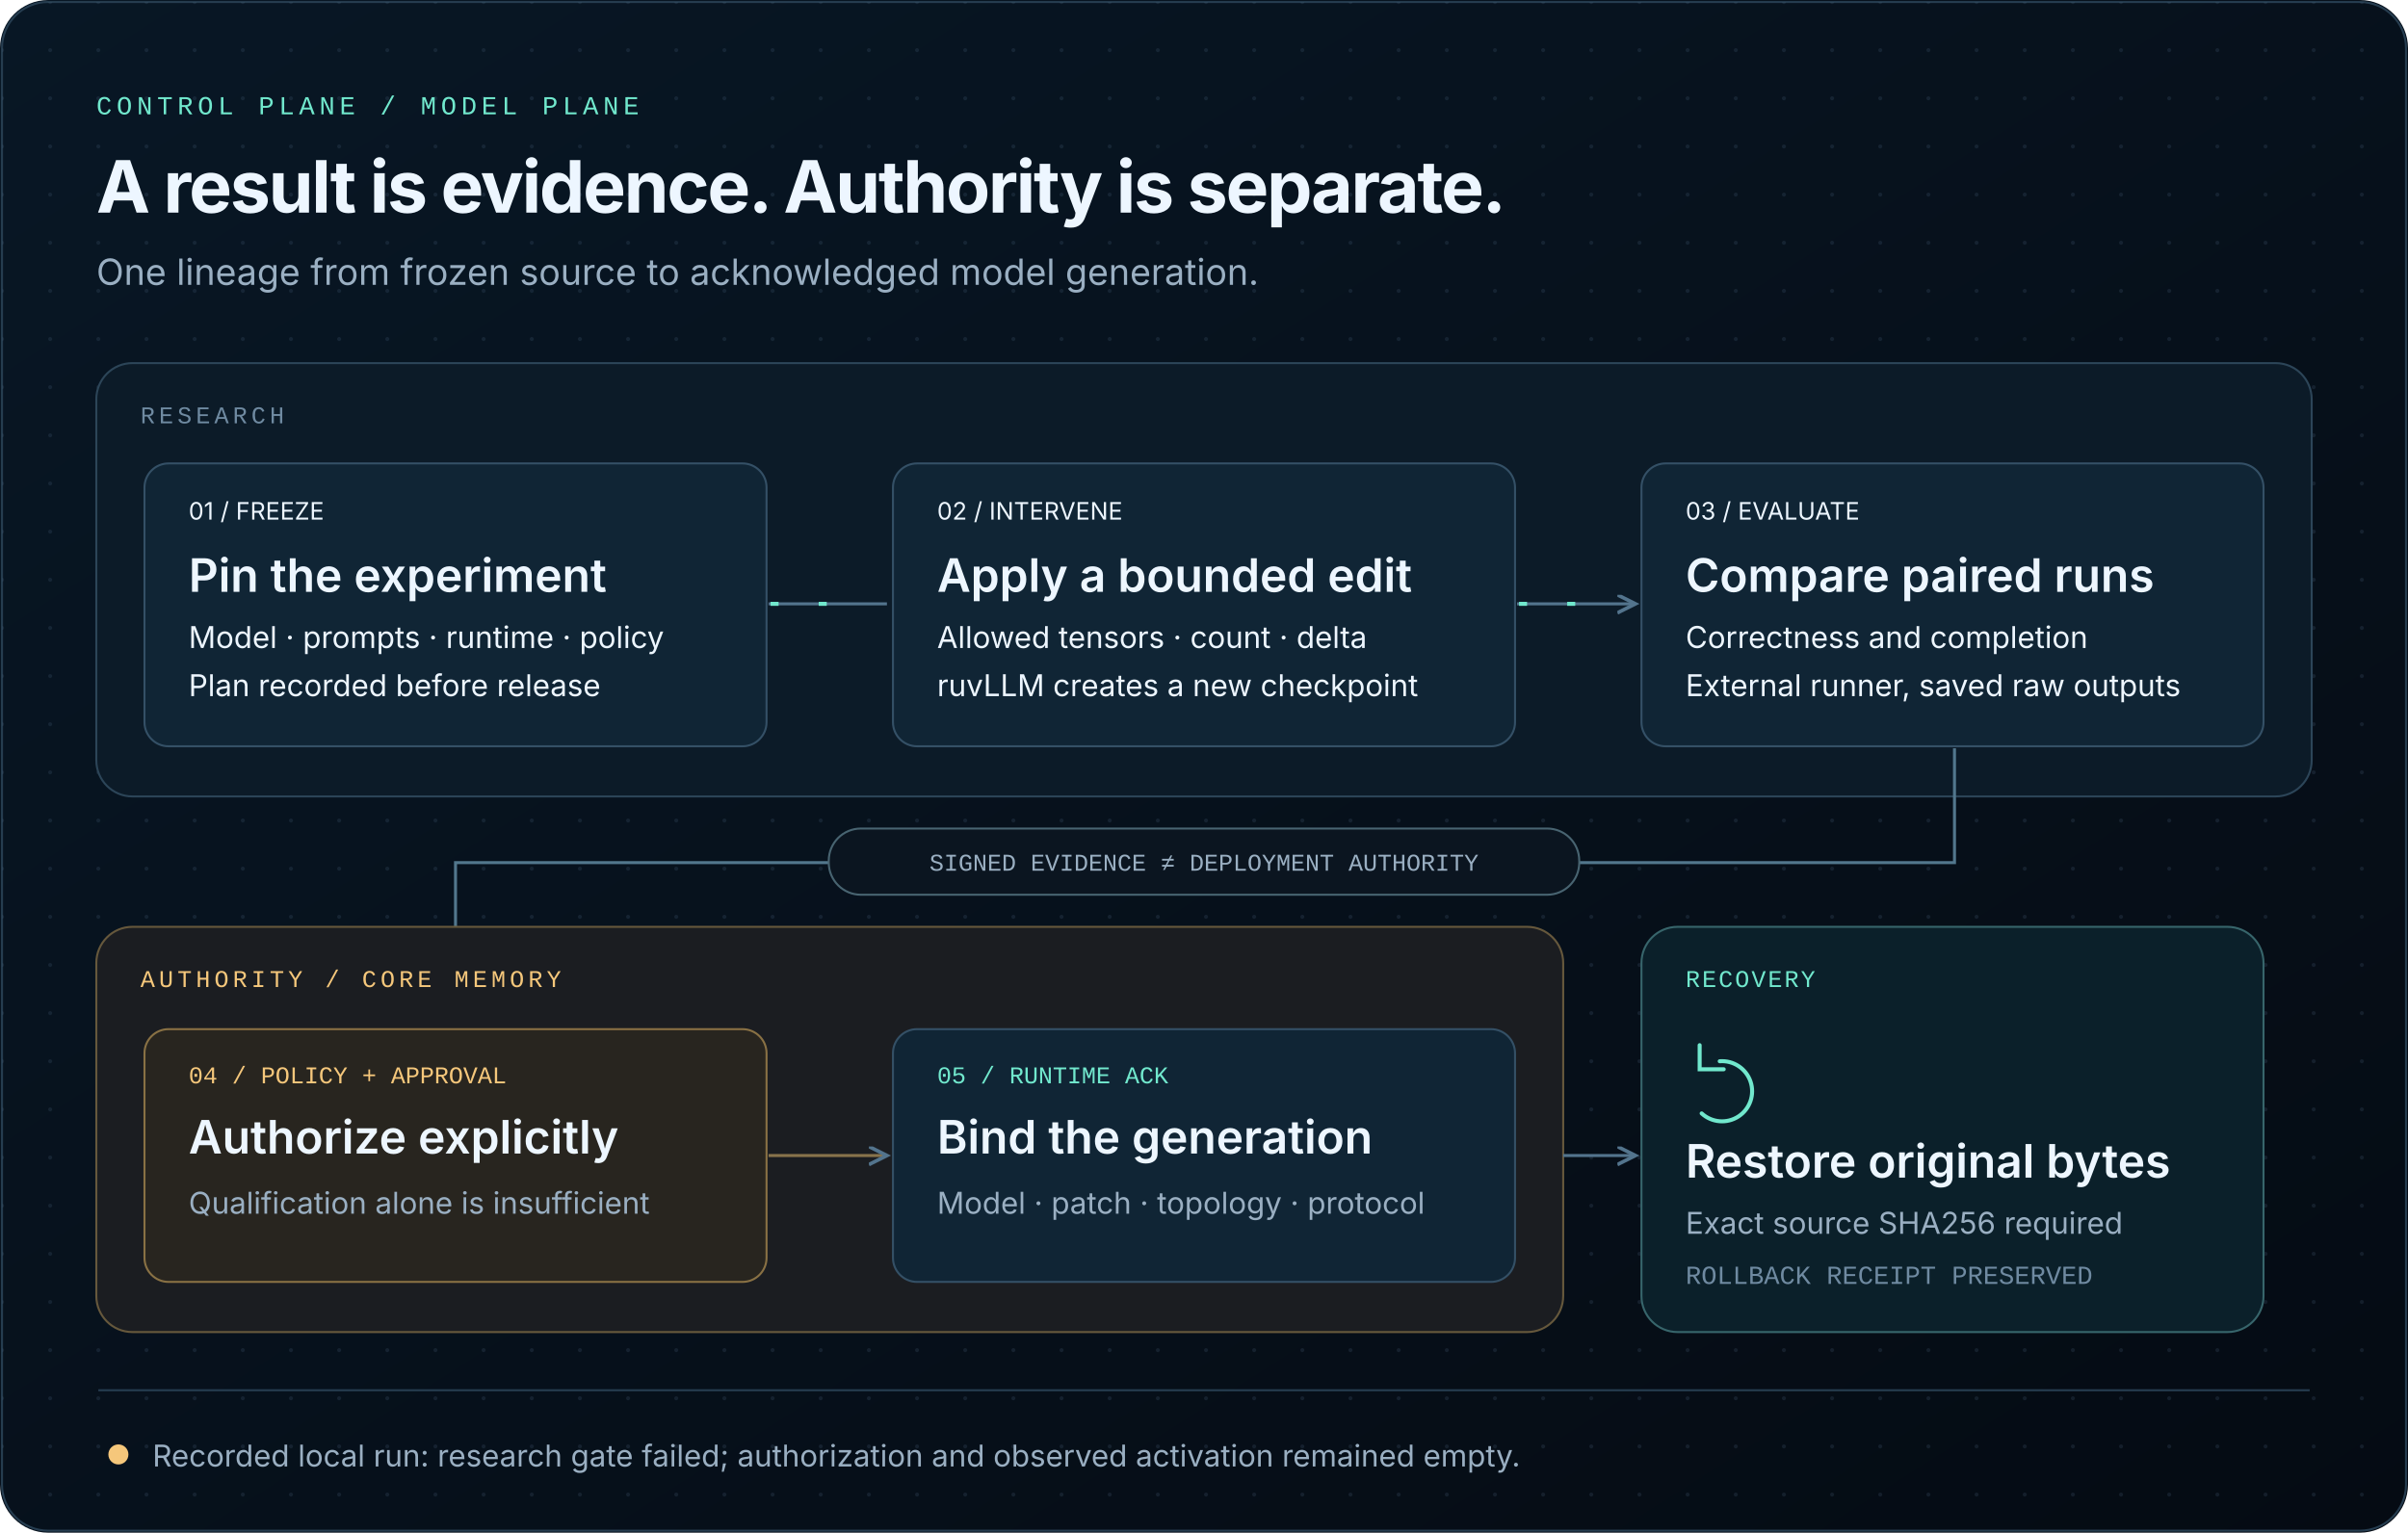
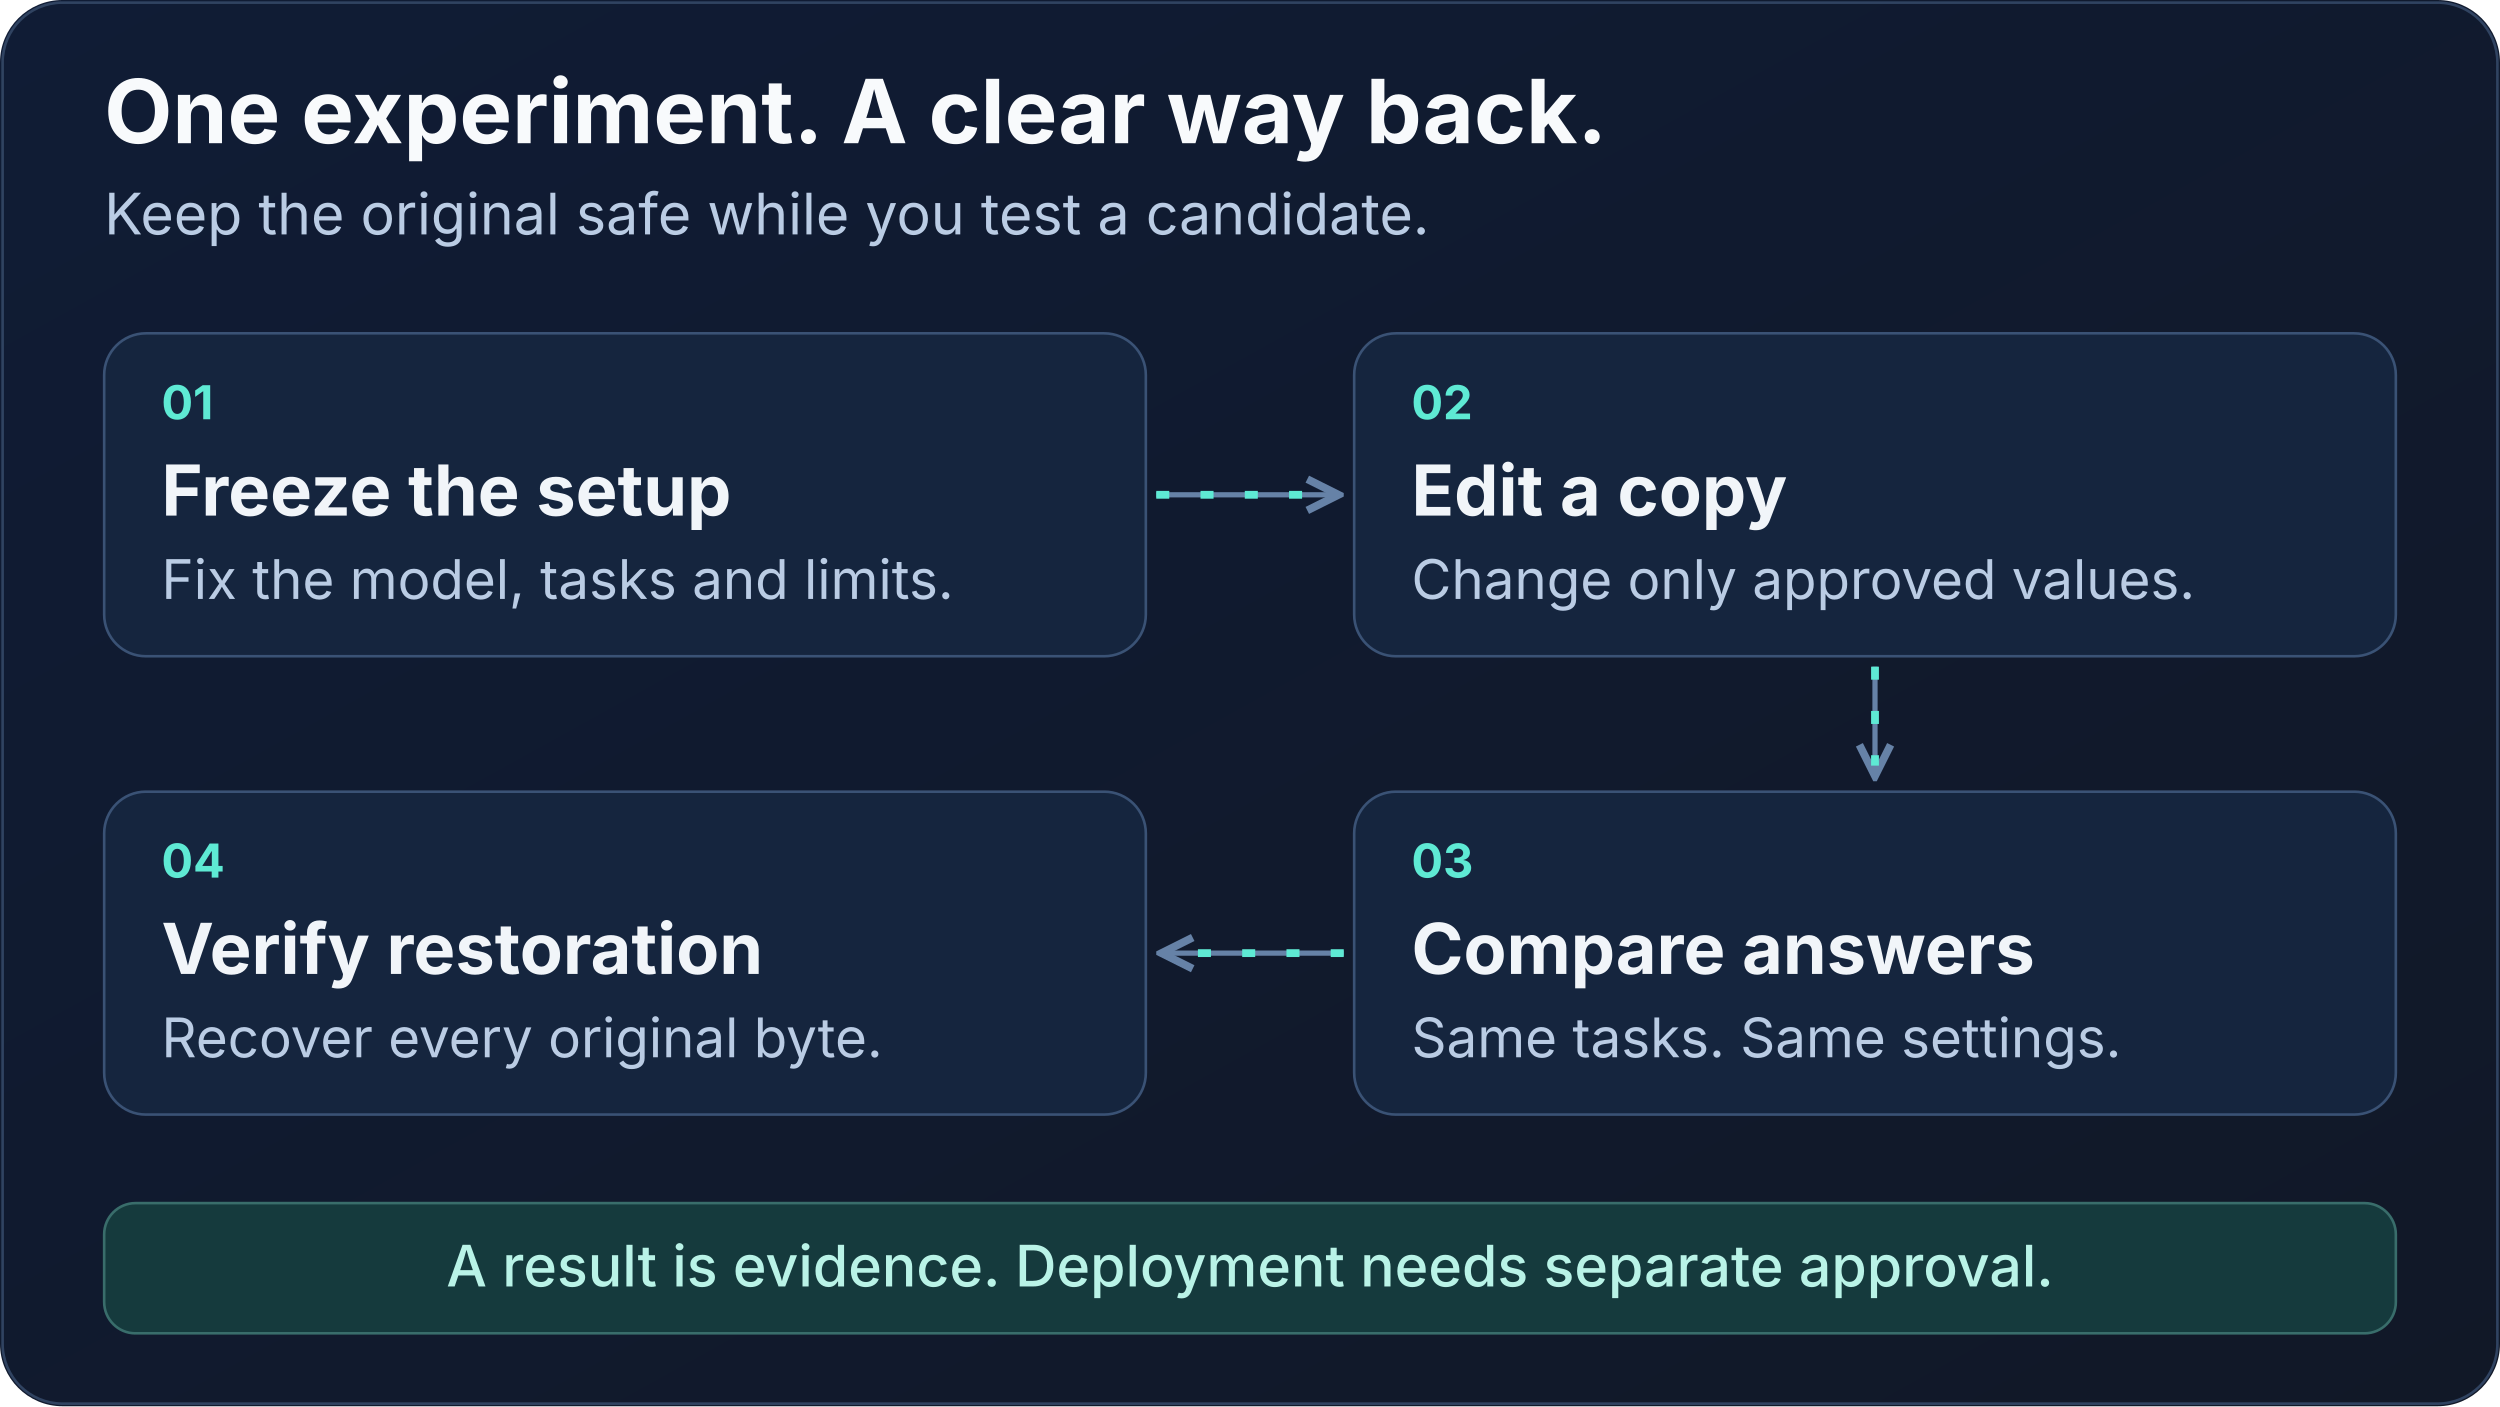
- <svg xmlns="http://www.w3.org/2000/svg" width="1200" height="764" viewBox="0 0 1200 764" role="img" aria-labelledby="title desc">
+ <svg xmlns="http://www.w3.org/2000/svg" width="960" height="540" viewBox="0 0 960 540" role="img" aria-labelledby="title desc">
  <defs>
    <linearGradient id="bg" x2="1" y2="1">
-       <stop stop-color="#081725" />
-       <stop offset="1" stop-color="#050b13" />
+       <stop stop-color="#101c35" />
+       <stop offset="1" stop-color="#111827" />
    </linearGradient>
-     <linearGradient id="accent" x2="1" y2="0">
-       <stop stop-color="#65ead4" />
-       <stop offset="1" stop-color="#75aaff" />
+     <linearGradient id="blue">
+       <stop stop-color="#60a5fa" />
+       <stop offset="1" stop-color="#818cf8" />
    </linearGradient>
-     <radialGradient id="aura">
-       <stop stop-color="#3bbbd0" stop-opacity=".14" />
-       <stop offset="1" stop-color="#3bbbd0" stop-opacity="0" />
-     </radialGradient>
-     <pattern id="dots" width="24" height="24" patternUnits="userSpaceOnUse">
-       <circle cx="1" cy="1" r="1" fill="#476079" opacity=".22" />
-     </pattern>
-     <marker id="arrow" markerWidth="8" markerHeight="8" refX="6" refY="3" orient="auto">
-       <path d="M0 0 6 3 0 6" fill="none" stroke="#53748d" stroke-width="1.2" />
+     <linearGradient id="mint">
+       <stop stop-color="#5eead4" />
+       <stop offset="1" stop-color="#a7f3d0" />
+     </linearGradient>
+     <marker id="arrow" markerWidth="8" markerHeight="8" refX="7" refY="4" orient="auto">
+       <path d="M1 1 L7 4 L1 7" stroke="#6682a7" fill="none" stroke-width="1.5" />
    </marker>
  </defs>
-   <style>
-   text { font-family: -apple-system, BlinkMacSystemFont, 'Segoe UI', sans-serif; fill:#edf6ff; }
-   .mono { font-family: 'SFMono-Regular', Consolas, 'Liberation Mono', monospace; }
-   .muted { fill:#9aafc2; } .subtle { fill:#6f8aa1; } .mint { fill:#71e8cd; } .amber { fill:#f5c77b; }
-   .flow { animation: flow 8s linear infinite; } .pulse { animation: pulse 5s ease-in-out infinite; }
-   @keyframes flow { to { stroke-dashoffset:-96; } }
-   @keyframes pulse { 0%,100% { opacity:.48; } 50% { opacity:1; } }
-   @media (prefers-reduced-motion: reduce) { .flow,.pulse,.cell { animation:none !important; } }
- </style>
-   <rect width="1200" height="764" rx="24" fill="url(#bg)" />
-   <rect x="1" y="1" width="1198" height="762" rx="23" fill="none" stroke="#263d50" />
-   <rect x="1" y="1" width="1198" height="762" rx="23" fill="url(#dots)" />
-   <text x="48" y="57" font-size="13" letter-spacing="2.3" class="mono mint">CONTROL PLANE / MODEL PLANE</text>
-   <text x="48" y="106" font-size="36" font-weight="650" letter-spacing="-1">A result is evidence. Authority is separate.</text>
-   <text x="48" y="142" font-size="18" class="muted">One lineage from frozen source to acknowledged model generation.</text>
-   <rect x="48" y="181" width="1104" height="216" rx="18" fill="#0c1b28" stroke="#2c4558" />
-   <text x="70" y="211" font-size="12" letter-spacing="2" class="mono subtle">RESEARCH</text>
-   <g fill="#102535" stroke="#345066">
-     <rect x="72" y="231" width="310" height="141" rx="12" />
-     <rect x="445" y="231" width="310" height="141" rx="12" />
-     <rect x="818" y="231" width="310" height="141" rx="12" />
-   </g>
-   <path d="M383 301h59m314 0h59" fill="none" stroke="#53748d" stroke-width="1.5" marker-end="url(#arrow)" />
-   <path d="M384 301h48m325 0h48" fill="none" stroke="#71e8cd" stroke-width="2" stroke-dasharray="4 20" class="flow" />
-   <g font-size="12" class="mono mint">
-     <text x="94" y="259">01 / FREEZE</text>
-     <text x="467" y="259">02 / INTERVENE</text>
-     <text x="840" y="259">03 / EVALUATE</text>
-   </g>
-   <g font-size="23" font-weight="600">
-     <text x="94" y="295">Pin the experiment</text>
-     <text x="467" y="295">Apply a bounded edit</text>
-     <text x="840" y="295">Compare paired runs</text>
-   </g>
-   <g font-size="15" class="muted">
-     <text x="94" y="323">Model · prompts · runtime · policy</text>
-     <text x="94" y="347">Plan recorded before release</text>
-     <text x="467" y="323">Allowed tensors · count · delta</text>
-     <text x="467" y="347">ruvLLM creates a new checkpoint</text>
-     <text x="840" y="323">Correctness and completion</text>
-     <text x="840" y="347">External runner, saved raw outputs</text>
-   </g>
-   <path d="M974 373v57H227v42" stroke="#52778d" stroke-width="1.5" fill="none" marker-end="url(#arrow)" />
-   <rect x="413" y="413" width="374" height="33" rx="16" fill="#0b1520" stroke="#486471" />
-   <text x="600" y="434" text-anchor="middle" font-size="12" class="mono muted">SIGNED EVIDENCE ≠ DEPLOYMENT AUTHORITY</text>
-   <rect x="48" y="462" width="731" height="202" rx="18" fill="#1b1d21" stroke="#66583c" />
-   <text x="70" y="492" font-size="12" letter-spacing="2" class="mono amber">AUTHORITY / CORE MEMORY</text>
-   <rect x="72" y="513" width="310" height="126" rx="12" fill="#28251f" stroke="#897144" />
-   <rect x="445" y="513" width="310" height="126" rx="12" fill="#102535" stroke="#345066" />
-   <path d="M383 576h59" fill="none" stroke="#88734b" stroke-width="1.5" marker-end="url(#arrow)" />
-   <text x="94" y="540" font-size="12" class="mono amber">04 / POLICY + APPROVAL</text>
-   <text x="94" y="575" font-size="23" font-weight="600">Authorize explicitly</text>
-   <text x="94" y="605" font-size="15" class="muted">Qualification alone is insufficient</text>
-   <text x="467" y="540" font-size="12" class="mono mint">05 / RUNTIME ACK</text>
-   <text x="467" y="575" font-size="23" font-weight="600">Bind the generation</text>
-   <text x="467" y="605" font-size="15" class="muted">Model · patch · topology · protocol</text>
-   <rect x="818" y="462" width="310" height="202" rx="18" fill="#0b202a" stroke="#37656b" />
-   <path d="M779 576h36" stroke="#53748d" stroke-width="1.5" fill="none" marker-end="url(#arrow)" />
-   <text x="840" y="492" font-size="12" letter-spacing="1" class="mono mint">RECOVERY</text>
-   <path d="M857 529a15 15 0 1 1-9 26m-1-34v12h12" fill="none" stroke="#71e8cd" stroke-width="2" stroke-linecap="round" />
-   <text x="840" y="587" font-size="23" font-weight="600">Restore original bytes</text>
-   <text x="840" y="615" font-size="15" class="muted">Exact source SHA256 required</text>
-   <text x="840" y="640" font-size="13" class="mono subtle">ROLLBACK RECEIPT PRESERVED</text>
-   <path d="M49 693h1102" stroke="#263d50" />
-   <circle cx="59" cy="725" r="5" fill="#f5c77b" class="pulse" />
-   <text x="76" y="731" font-size="15" class="muted">Recorded local run: research gate failed; authorization and observed activation remained empty.</text>
+   <style>text{font-family:ui-sans-serif,system-ui,-apple-system,'Segoe UI',sans-serif}.flow{animation:flow 6s linear infinite}.pulse{animation:pulse 4s ease-in-out infinite}.cell{animation:cell 5s ease-in-out infinite}@keyframes flow{to{stroke-dashoffset:-80}}@keyframes pulse{0%,100%{opacity:.55}50%{opacity:1}}@keyframes cell{0%,100%{fill:#174a50;stroke:#5eead4}50%{fill:#5eead4;stroke:#a7f3d0}}@media(prefers-reduced-motion:reduce){.flow,.pulse,.cell{animation:none!important}}</style>
+   <rect width="960" height="540" rx="24" fill="url(#bg)" />
+   <rect x="1" y="1" width="958" height="538" rx="23" stroke="#304361" fill="none" />
+   <text x="40" y="55" font-size="34" fill="#f8fafc" font-weight="700">One experiment. A clear way back.</text>
+   <text x="40" y="90" font-size="22" fill="#bacce4" font-weight="400">Keep the original safe while you test a candidate.</text>
+   <rect x="40" y="128" width="400" height="124" rx="16" fill="#15253e" stroke="#3a5275" />
+   <text x="62" y="161" font-size="18" fill="#5eead4" font-weight="700">01</text>
+   <text x="62" y="198" font-size="27" fill="#f1f5f9" font-weight="650">Freeze the setup</text>
+   <text x="62" y="230" font-size="21" fill="#bacce4" font-weight="400">Fix the model, tasks and limits.</text>
+   <rect x="520" y="128" width="400" height="124" rx="16" fill="#15253e" stroke="#3a5275" />
+   <text x="542" y="161" font-size="18" fill="#5eead4" font-weight="700">02</text>
+   <text x="542" y="198" font-size="27" fill="#f1f5f9" font-weight="650">Edit a copy</text>
+   <text x="542" y="230" font-size="21" fill="#bacce4" font-weight="400">Change only approved values.</text>
+   <rect x="520" y="304" width="400" height="124" rx="16" fill="#15253e" stroke="#3a5275" />
+   <text x="542" y="337" font-size="18" fill="#5eead4" font-weight="700">03</text>
+   <text x="542" y="374" font-size="27" fill="#f1f5f9" font-weight="650">Compare answers</text>
+   <text x="542" y="406" font-size="21" fill="#bacce4" font-weight="400">Same tasks. Same settings.</text>
+   <rect x="40" y="304" width="400" height="124" rx="16" fill="#15253e" stroke="#3a5275" />
+   <text x="62" y="337" font-size="18" fill="#5eead4" font-weight="700">04</text>
+   <text x="62" y="374" font-size="27" fill="#f1f5f9" font-weight="650">Verify restoration</text>
+   <text x="62" y="406" font-size="21" fill="#bacce4" font-weight="400">Recover every original byte.</text>
+   <path d="M444 190h70" fill="none" stroke="#6682a7" stroke-width="2" marker-end="url(#arrow)" />
+   <path d="M720 256v42" fill="none" stroke="#6682a7" stroke-width="2" marker-end="url(#arrow)" />
+   <path d="M516 366h-70" fill="none" stroke="#6682a7" stroke-width="2" marker-end="url(#arrow)" />
+   <path d="M444 190h66M720 256v38M516 366h-66" fill="none" stroke="#5eead4" stroke-width="3" stroke-dasharray="5 12" class="flow" />
+   <rect x="40" y="462" width="880" height="50" rx="12" fill="#153a3d" stroke="#396d6b" />
+   <text x="480" y="494" font-size="22" fill="#b9f3e7" font-weight="500" text-anchor="middle">A result is evidence. Deployment needs separate approval.</text>
</svg>
